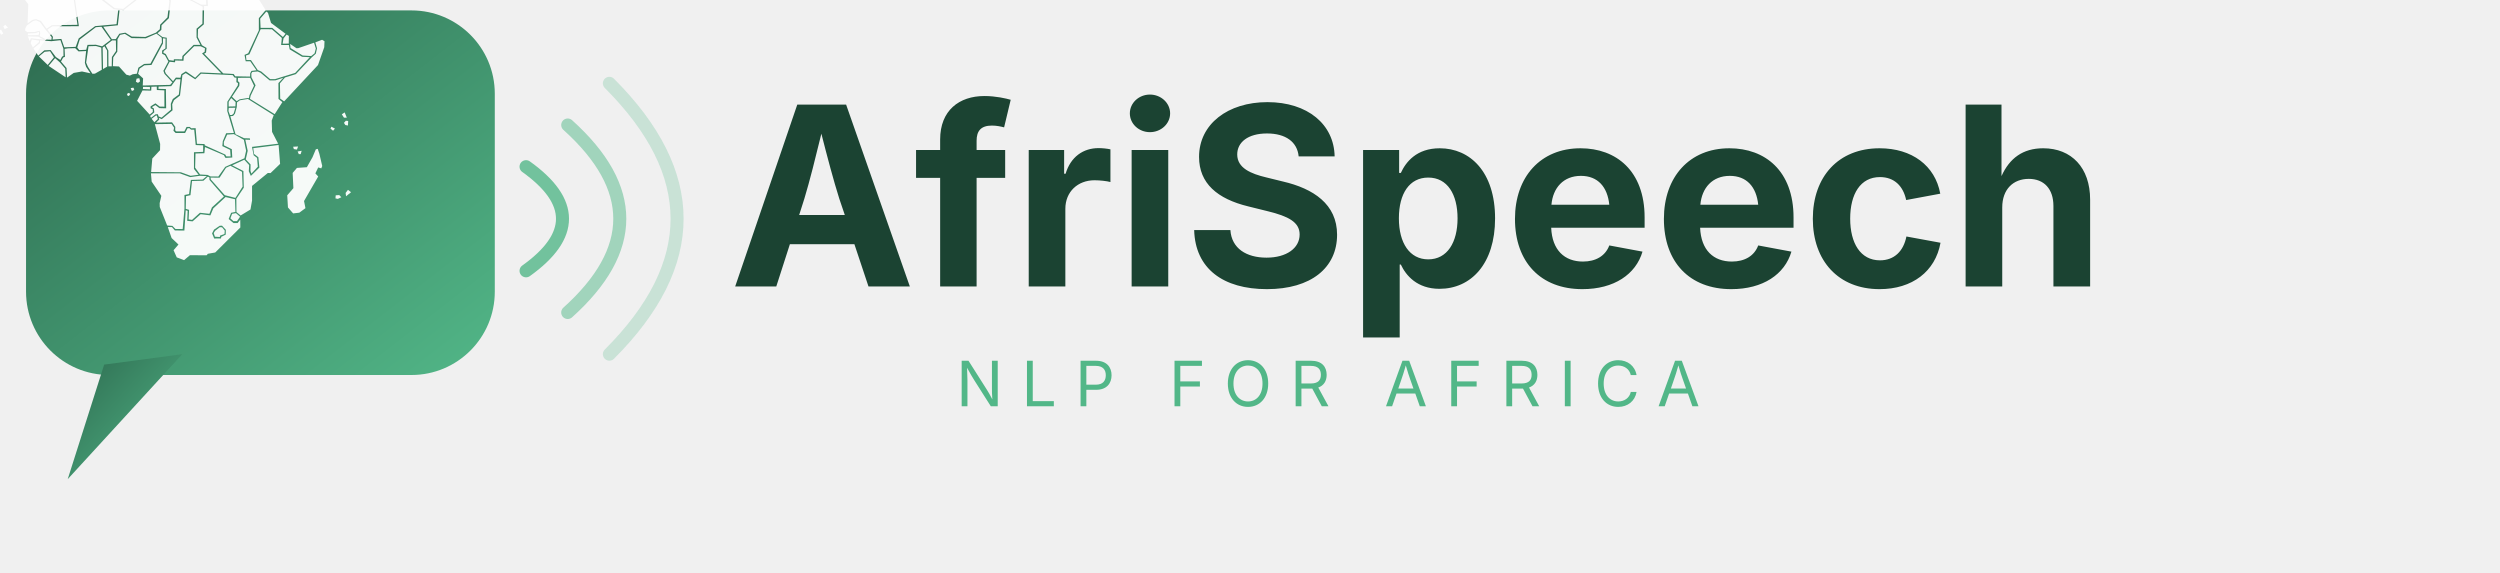
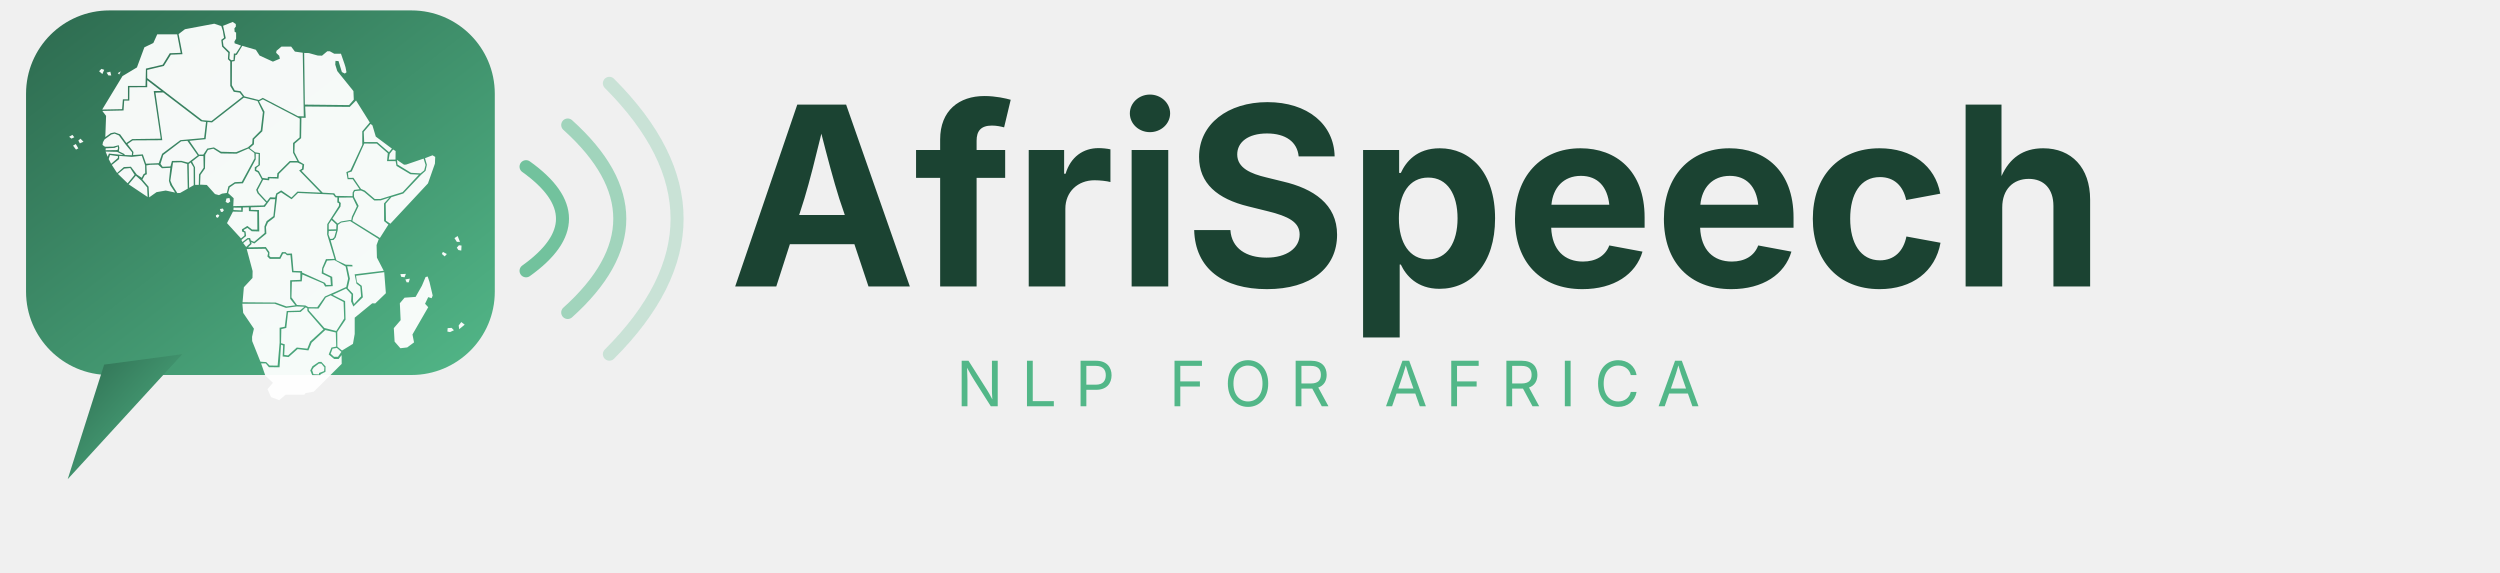
<svg xmlns="http://www.w3.org/2000/svg" viewBox="0 0 480 110">
  <defs>
    <linearGradient id="g" x1="0%" y1="0%" x2="100%" y2="100%">
      <stop offset="0%" stop-color="#2D6A4F" />
      <stop offset="100%" stop-color="#52B788" />
    </linearGradient>
  </defs>
  <g transform="translate(5,2)">
    <rect x="0" y="0" width="90" height="70" rx="16" fill="url(#g)" />
    <polygon points="15,68 8,90 30,66" fill="url(#g)" />
-     <path d="M214.362,246.258l-1.687-0.567l-7.03,1.321l-1.532,1.163l0.936,4.833l-2.794,0.113l-1.681,2.704    l-4.003,0.961l0.012,1.968l13.185,10.084l2.249,0.192l7.497-5.861l-0.75-0.945l-1.409-0.189l-0.843-1.417v-5.86l-0.563-0.567    l0.095-1.513l-1.499-1.512l-0.186-1.607l0.655-0.472l-0.282-1.702L214.362,246.258L214.362,246.258z M203.769,248.241h-4.782l-0.934,2.079l-2.158,1.041l-1.779,4.82l-3.469,2.079l-4.873,8.031l4.781-0.095    l0.188-2.361h1.216v-3.215h4.218l0.095-4.157l4.033-0.944l1.689-2.742l2.624-0.096L203.769,248.241L203.769,248.241z M185.807,266.623l0.903,1.179l-0.187,5.103l1.313-0.943l0.935-0.191l1.312,0.473l1.499,2.08    l1.408-0.943l6.843-0.097l-1.69-11.435l1.814-0.009l-3.378-2.588l0.003,1.681l-4.276,0.005l-0.021,3.21l-1.23-0.005l-0.156,2.369    L185.807,266.623L185.807,266.623z M187.968,272.28l-1.631,1.185l-0.373,0.662l-0.115,0.663l0.6,0.431l2.003-0.029l1.288-0.348l0.146,0.634    l-0.116,0.836l1.229,0.605l0.257,0.29l1.631,0.058l0.057-0.721l-1.49-1.79l-1.66-2.249l-1.031-0.431L187.968,272.28    L187.968,272.28z M186.631,275.601l-0.055,0.46l2.866-0.042l0.145-0.425l-0.061-0.432l-0.825,0.334L186.631,275.601    L186.631,275.601z M186.589,276.38l0.514,1.247l0.286-0.77l3.482,0.364l-1.508-0.774L186.589,276.38L186.589,276.38z M187.338,278.166l0.58,1.146l1.627-1.401l0.017-0.43l-1.917-0.278L187.338,278.166L187.338,278.166z M188.092,279.577l1.259,1.938l1.639-1.423l1.681-0.076l1.399,1.859l1.188,0.783l0.448-0.87l0.397-0.223    l-0.029-1.914l-0.791-2.269l-2.426,0.269l-3.001-0.24l-0.017,0.771L188.092,279.577L188.092,279.577z M189.546,281.727l2.339,2.263l1.668-2.027l-1.043-1.636l-1.438,0.146L189.546,281.727    L189.546,281.727z M192.128,284.237l4.545,3.04l-0.107-2.303l-1.375-1.619l-1.34-1.188L192.128,284.237L192.128,284.237z M197.055,287.367l1.771-1.253l2.203-0.386l2.248,0.484l-1.147-1.736l-0.335-1.06l0.335-3.136l-2.008,0.095    l-0.91-0.87l-1.913,0.052l-0.91,0.143l0.096,2.121l-0.481,0.196l-0.575,1.06l1.483,1.736L197.055,287.367L197.055,287.367z M191.835,274.566l1.274-0.874l7.087-0.042l-1.64-11.407l1.872-0.054l9.054,6.913l1.217,0.174l-0.459,3.843    l-5.692,0.517l-4.393,3.281l-0.799,2.244l-3.051,0.128l-0.778-2.24l-2.339,0.165l0.09-0.733L191.835,274.566L191.835,274.566z M204.722,273.92l1.506-0.12l2.472,3.496l-2.293,1.731l-1.66-0.428l-2.231,0.029l-0.36,1.31l-1.872,0.091    l-0.514-0.701l0.663-2.128L204.722,273.92L204.722,273.92z M208.986,277.118l1.056-0.025l0.953-1.43l1.597-0.285l1.701,1.038l3.631,0.104l2.808-1.143l1.055-0.908    l0.079-1.193l1.958-1.976l0.518-4.362l-1.288-2.7l-3.296-0.804l-7.625,5.948l-1.08-0.104l-0.464,4.129l-3.891,0.39    L208.986,277.118L208.986,277.118z M202.135,283.35l0.463,1.09l1.208,1.897l0.671-0.025l1.83-1.039l-0.129-5.919l-1.416-0.414l-1.982,0.054    L202.135,283.35L202.135,283.35z M206.638,285.09l1.109-0.65l-0.025-4.287l-0.721-1.168l-0.463,0.39L206.638,285.09L206.638,285.09z M208.082,284.362h0.877l0.05-2.493l1.11-1.612l-0.049-2.804l-1.006-0.024l-1.726,1.35l0.719,1.375    L208.082,284.362L208.082,284.362z M209.267,284.312l1.622,0.079l1.959,2.183l0.952,0.259l0.745-0.363l1.135-0.158l0.384-1.582l1.545-1.014    l1.672-0.08l3.063-5.638l-0.049-1.271l-1.416-1.09l-2.832,1.247l-3.787-0.053l-1.805-1.144l-1.288,0.286l-0.67,1.168l-0.05,3.297    l-1.081,1.533L209.267,284.312L209.267,284.312z M214.79,246.192l2.289-0.923l0.753,0.489l0.028,0.596l-0.351,0.459l0.053,0.816l0.353,0.191v1.464    l-0.406,0.68l0.053,0.435l1.535,0.543l-1.237,1.925l-0.485-0.028l-0.082,1.549l-0.538,0.083l-0.459-0.406l0.107-1.574    l-1.506-1.466l-0.191-1.275l0.728-0.572L214.79,246.192L214.79,246.192z M216.918,254.764l0.645-0.107l0.191-1.491h0.323l1.319-2.17l3.258,0.948l0.891,1.384l3.204,1.466    l1.667-0.705l-0.161-0.704l-0.728-0.704l0.081-0.489l1.185-1.002h2.343l0.892,1.192l1.883,0.274l0.244,15.278l-1.399-0.054    l-8.452-4.398l-0.916,0.519l-3.474-0.871l-0.942-1.246l-1.376-0.192l-0.7-1.246L216.918,254.764L216.918,254.764z M234.253,252.706l1.106,0.029l2.154,0.596l1.021,0.029l1.265-1.06h0.595l1.076,0.596h1.362l0.243-0.017    l0.86,2.477l0.244,0.798l0.229,1.197l-0.406,0.297l-0.699-0.351l-0.808-2.635l-0.727-0.054l-0.055,0.895l0.483,1.548l3.878,4.805    l0.084,2.063l-1.13,1.304l-10.613-0.12L234.253,252.706L234.253,252.706z M222.191,274.632l0.054-1.222l1.963-1.909l0.525-4.688l-1.309-2.501l0.916-0.468l8.859,4.618l-0.054,4.531    l-1.562,1.33v2.336l1.021,1.979h-1.804l-2.988,2.958l-0.079,0.895l-2.206-0.029l-0.028,0.404l-1.26-0.165l-0.861-1.628    l-0.646-0.318l0.083-0.498l0.812-0.622v-2.907l-1.123-0.174l-1.353-1.006L222.191,274.632L222.191,274.632L222.191,274.632z M233.517,273.155l0.074-4.901l1.02,0.029l-0.117-2.721l10.681,0.095l1.526-1.541l3.297,5.272l-1.806,2.129    v3.251l-2.839,6.109l-0.977,0.431l0.31,1.702h1.217l1.652,2.399l-1.325,0.169l-0.34,0.616l-0.033,0.892l-3.974-0.072l-0.405-0.617    l-2.778-0.157l-5.099-5.251l0.509-0.307l0.135-1.233l-1.219-0.721l-1.115-2.2l0.063-2.046L233.517,273.155L233.517,273.155z M215.994,286.346l1.333,1.225l-0.095,1.897l7.31-0.169l0.596-0.671l-2.095-2.259l-0.31-0.815    l1.333-2.497l-0.906-1.656l-0.762-0.411v-0.84l0.882-0.576l0.049-2.618l-0.698-0.078l-0.013,1.375l-3.073,5.737l-1.878,0.094    l-1.288,0.886L215.994,286.346L215.994,286.346z M248.653,274.094l-0.104-2.439l1.639-1.914l0.442,0.339l0.809,2.702l3.872,2.886l-0.702,0.867    l-2.837-2.44H248.653L248.653,274.094z M254.766,276.927l-0.233,1.392l1.638-0.026l0.026-2.046l-0.603-0.368L254.766,276.927L254.766,276.927z M245.663,281.159l3.014-6.709l2.992,0.017l2.655,2.306l-0.188,1.902h2.061l0.21,1.143l3.327,1.993    l2.054,0.103l-3.905,4.196l-5.358,1.652h-1.33l-2.368-2.021l-0.936-0.394l-1.814-2.671l-1.194,0.016l-0.14-1.225L245.663,281.159    L245.663,281.159z M256.529,278.376l1.69,1.151l0.499-0.025l4.195-1.441l0.475,1.538l-0.333,1.294l-0.907,0.722    l-2.266-0.146l-3.239-1.991L256.529,278.376L256.529,278.376z M263.25,277.967l1.808-0.696l0.643,0.386l-0.068,1.607l-1.671,4.754l-9.026,9.676l-1.049-0.722    l-0.072-4.083l1.359-1.561l2.881-0.891l4.229-4.464l1.103-0.987l0.312-1.44L263.25,277.967L263.25,277.967z M223.379,286.25l1.929,2.087l0.763-0.986l1.211,0.05l0.264-0.961l1.19-0.745l2.477,1.707    l1.428-1.417l5.544,0.244l-5.141-5.309l0.688-0.43l0.097-0.936l-1.168-0.551h-1.717l-2.76,2.737l-0.095,1.125l-2.189-0.07    l-0.07,0.481l-1.428-0.145l-1.288,2.448L223.379,286.25L223.379,286.25z M213.063,291.676l0.476-0.241l0.357,0.291l-0.357,0.55l-0.431-0.171L213.063,291.676L213.063,291.676z M214.019,290.162l0.716-0.118l0.24,0.456l-0.356,0.385l-0.356-0.049L214.019,290.162L214.019,290.162z M215.589,287.641l-0.191,0.817l0.572,0.31l0.545-0.41l-0.19-0.841L215.589,287.641L215.589,287.641z M219.542,289.803l-0.05,1.032l-2.334-0.051l-1.429,2.764l3.358,3.675l0.832-0.696l-0.025-0.722    l-0.572-0.264v-0.505l1.288-0.817l1.142,0.867l1.263,0.023l-0.023-4.344l-2.001-0.096l-0.025-0.912L219.542,289.803    L219.542,289.803z M217.305,289.828l-0.023,0.575l1.879,0.096l-0.024-0.65L217.305,289.828L217.305,289.828z M221.45,289.758l-0.025,0.602l1.979,0.048l0.071,5.141l-1.809-0.048l-1.048-0.818l-0.812,0.457    l-0.035,0.229l0.417,0.201l0.12,1.057l-1.118,0.961l0.24,0.503l1.239-0.959h0.597l0.188,0.575l0.787,0.336l2.525-2.136    l-0.05-1.563l0.526-1.271l1.62-1.201l0.432-4.063l-1.148,0.004l-1.334,1.827L221.45,289.758L221.45,289.758z M219.609,298.337l0.72,0.934l0.932-0.881l-0.273-0.915l-0.233-0.016L219.609,298.337L219.609,298.337z M220.779,299.363l4.27-0.076l0.863,1.231l-0.032,0.906l0.319,0.291h2.117l0.609-1.197h0.866l0.352,0.355    l1.188-0.032l0.353,4.175l2.052,0.066v0.322l5.519,2.49l0.259,0.484h1.153l-0.129-1.747l-2.086-1.003l0.129-1.325l0.897-2.104    l2.056-0.066l-1.767-5.857l0.032-2.489l2.792-4.366l0.032-0.613l-0.418-0.227l0.017-1.184l-0.508-0.047l-0.512-0.654l-8.426-0.381    l-1.545,1.504l-2.529-1.666l-0.89,0.547l-0.646,5.438l-1.599,1.235l-0.479,1.094l0.087,1.619l-2.881,2.357l-0.766-0.349    l0.104,0.451L220.779,299.363L220.779,299.363z M240.833,292.815l1.163,1.075l-0.05,1.145l-1.805,0.039v-1.268L240.833,292.815L240.833,292.815z M240.167,295.428l1.766-0.037l-0.458,1.549l-0.448,0.389h-0.546l-0.39-1.047L240.167,295.428    L240.167,295.428z M241.03,292.479l1.256,1.176l0.786-0.5l2.127-0.348l0.364,0.037l0.137-0.809l1.203-2.526l-1.013-2.103    l-3.272,0.021l-0.022,0.866l0.438,0.422l-0.066,0.865L241.03,292.479L241.03,292.479z M246.217,287.273l1.104,2.149l-1.322,2.771l-0.172,0.84l6.593,4.08l2.046-3.213l-1.034-0.842l-0.02-4.233    l1.293-1.417l-2.064,0.686l-1.562,0.021l-2.44-2.062l-0.771-0.332l-1.428,0.132l-0.253,0.422L246.217,287.273L246.217,287.273z M246.111,305.868l7.231-0.885l-1.628-3.146l-0.087-3.016l0.527-1.441l-6.88-4.325l-2.158,0.357    l-0.75,0.555l-0.063,1.264l-0.484,1.75l-0.508,0.604l-0.724,0.064l1.389,4.81l2.264,1.063l1.56,0.047L246.111,305.868    L246.111,305.868z M231.199,311.371l1.313,1.821l2.033,0.126l0.717,0.396l2.129,0.024l1.835-2.573l5.123-2.294l0.448-2.019    l-0.596-2.897l-2.674-1.523l-1.783,0.123l-0.894,1.974l0.027,0.898l2.102,1.022l0.127,2.225l-1.812,0.099l-0.445-0.751    l-5.027-2.145l-0.148,1.648l-2.375,0.075L231.199,311.371L231.199,311.371z M220.464,299.777l1.412,5.272l-0.032,1.666l-2.066,2.219l-0.312,3.607l7.949,0.07l2.584,0.937l2.133-0.276    l-1.242-1.558l0.002-4.449l2.444-0.103v-1.735l-1.982-0.083l-0.397-4.109l-0.836,0.012l-0.451-0.405l-0.494,0.024l-0.653,1.269    h-2.518l-0.584-0.59l0.174-0.831l-0.686-1.006L220.464,299.777L220.464,299.777z M244.698,309.175l1.289,1.346l-0.026,1.724l0.248,0.725l1.71-1.846l-0.198-2.35l-0.913-0.699l-0.816-4.121    l-1.413-0.051l0.643,2.971L244.698,309.175L244.698,309.175z M242.219,323.209l1.112,0.921l2.625-1.597l0.424-2.374v-3.918l4.208-3.446l0.722,0.024l2.549-2.448    l-0.396-5.044l-6.763,0.854l0.202,1.523l1.164,0.898l0.271,2.747l-2.276,2.225l-0.547-1.247l0.099-1.649l-1.312-1.424    l-3.222,1.499l2.997,1.524l0.102,4.444l-1.984,2.946L242.219,323.209L242.219,323.209z M235.385,314.518l3.713,4.194l2.849,0.726l1.909-2.993l-0.148-3.969l-3.098-1.6l-1.164,0.527    l-1.734,2.646l-2.4-0.023L235.385,314.518L235.385,314.518z M223.748,326.802l1.388,0.1l0.815,0.825l1.93,0.021l0.477-5.49v-3.596l1.236-0.247l0.472-3.77l3.146-0.1    l1.113-0.923l-1.884-0.075l-2.549,0.349l-2.749-1h-7.726l0.197,2.197l2.576,3.794l-0.446,1.946l0.024,1.022L223.748,326.802    L223.748,326.802z M228.7,322.359l0.888,0.272l-0.123,2.546l0.914,0.126l2.104-1.897l2.526,0.273l0.67-1.699l3.196-2.919    l-3.838-4.419l-0.049-0.726l-0.424-0.124l-1.163,1.073l-3.022,0.074l-0.42,3.769l-1.188,0.274L228.7,322.359L228.7,322.359z M242.095,323.505l-1.038,0.175l-0.448,1.221l0.794,0.726h0.964l0.817-1.173L242.095,323.505    L242.095,323.505z M236.522,328.223l1.263-0.974l0.596,0.026l0.721,0.897l-0.073,0.897l-1.213,0.449v0.348l-1.339-0.074    l-0.321-0.977L236.522,328.223L236.522,328.223z M239.315,319.212l-3.268,3.022l-0.779,1.867l-2.592-0.321l-2.156,1.917l-1.433-0.141l0.115-2.652    l-0.509-0.177l-0.355,5.422l-2.543-0.025l-0.764-0.902l-1.123-0.012l1.023,2.936l1.825,1.726l-1.304,1.52l0.844,1.905l1.955,0.744    l1.558-1.324l4.457,0.026l0.318-0.4l1.979-0.349l6.694-6.664l-0.023-2.1l-0.717,0.928h-1.073l-1.303-1.093l0.661-1.65l1.14-0.232    l-0.104-3.387L239.315,319.212L239.315,319.212z M237.749,326.873l0.623-0.026l1.016,1.103l-0.028,1.276l-1.188,0.6l-0.074,0.425    l-1.814,0.02l-0.567-1.368l0.52-1L237.749,326.873L237.749,326.873z M271.958,317.289l-0.627,0.824l0.123,0.891l1.324-1.079L271.958,317.289L271.958,317.289z M269.627,318.688l-0.941,0.063l-0.062,0.822l0.629,0.13l0.943-0.443L269.627,318.688L269.627,318.688z M263.385,306.491l-0.879,2.095l-1.512,2.669l-2.646,0.189l-1.136,1.334l0.19,4.066l-1.638,1.907    l0.19,3.237l1.386,1.587l1.639-0.191l1.639-1.208l-0.375-1.904l3.779-6.545l-0.758-0.825l0.758-1.587l0.82,0.253l0.252-0.634    l-0.758-3.238l-0.442-1.333L263.385,306.491L263.385,306.491z M257.338,305.793l0.19,0.632l0.82,0.131l0.312-0.827L257.338,305.793L257.338,305.793z M258.534,307.062l0.313,0.702h0.506l0.254-0.892L258.534,307.062L258.534,307.062z M267.546,300.453l-0.25,0.508l0.688,0.574l0.506-0.574L267.546,300.453L267.546,300.453z M271.078,296.641l-0.758,0.509l0.568,0.892h0.758L271.078,296.641L271.078,296.641z M271.391,298.866l-0.503,0.57l0.376,0.574l0.691,0.128l0.062-1.21L271.391,298.866L271.391,298.866z M190.245,257.125l-0.725,0.418l0.335,0.34L190.245,257.125L190.245,257.125z M187.727,257.202l-0.897,0.229l0.446,0.679h0.676L187.727,257.202L187.727,257.202z M185.592,256.525l-0.563,0.567l0.787,0.68l0.447-1.02L185.592,256.525L185.592,256.525z M178.629,272.371l-0.787,0.452l0.564,0.451l0.674-0.339L178.629,272.371L178.629,272.371z M180.562,273.281l-0.514,0.456l0.365,0.675l0.877-0.393L180.562,273.281L180.562,273.281z M179.44,274.561l-0.658,0.395l0.708,0.95l0.558-0.295L179.44,274.561L179.44,274.561z " fill="white" opacity="0.95" transform="translate(-134,-194) scale(0.72)" />
+     <path d="M214.362,246.258l-1.687-0.567l-7.03,1.321l-1.532,1.163l0.936,4.833l-2.794,0.113l-1.681,2.704    l-4.003,0.961l0.012,1.968l13.185,10.084l2.249,0.192l7.497-5.861l-0.75-0.945l-1.409-0.189l-0.843-1.417v-5.86l-0.563-0.567    l0.095-1.513l-1.499-1.512l-0.186-1.607l0.655-0.472l-0.282-1.702L214.362,246.258L214.362,246.258z M203.769,248.241h-4.782l-0.934,2.079l-2.158,1.041l-1.779,4.82l-3.469,2.079l-4.873,8.031l4.781-0.095    l0.188-2.361h1.216v-3.215h4.218l0.095-4.157l4.033-0.944l1.689-2.742l2.624-0.096L203.769,248.241L203.769,248.241z M185.807,266.623l0.903,1.179l-0.187,5.103l1.313-0.943l0.935-0.191l1.312,0.473l1.499,2.08    l1.408-0.943l6.843-0.097l-1.69-11.435l1.814-0.009l-3.378-2.588l0.003,1.681l-4.276,0.005l-0.021,3.21l-1.23-0.005l-0.156,2.369    L185.807,266.623L185.807,266.623z M187.968,272.28l-1.631,1.185l-0.373,0.662l-0.115,0.663l0.6,0.431l2.003-0.029l1.288-0.348l0.146,0.634    l-0.116,0.836l1.229,0.605l0.257,0.29l1.631,0.058l0.057-0.721l-1.49-1.79l-1.66-2.249l-1.031-0.431L187.968,272.28    L187.968,272.28z M186.631,275.601l-0.055,0.46l2.866-0.042l0.145-0.425l-0.061-0.432l-0.825,0.334L186.631,275.601    L186.631,275.601z M186.589,276.38l0.514,1.247l0.286-0.77l3.482,0.364l-1.508-0.774L186.589,276.38L186.589,276.38z M187.338,278.166l0.58,1.146l1.627-1.401l0.017-0.43l-1.917-0.278L187.338,278.166L187.338,278.166z M188.092,279.577l1.259,1.938l1.639-1.423l1.681-0.076l1.399,1.859l1.188,0.783l0.448-0.87l0.397-0.223    l-0.029-1.914l-0.791-2.269l-2.426,0.269l-3.001-0.24l-0.017,0.771L188.092,279.577L188.092,279.577z M189.546,281.727l2.339,2.263l1.668-2.027l-1.043-1.636l-1.438,0.146L189.546,281.727    L189.546,281.727z M192.128,284.237l4.545,3.04l-0.107-2.303l-1.375-1.619l-1.34-1.188L192.128,284.237L192.128,284.237z M197.055,287.367l1.771-1.253l2.203-0.386l2.248,0.484l-1.147-1.736l-0.335-1.06l0.335-3.136l-2.008,0.095    l-0.91-0.87l-1.913,0.052l-0.91,0.143l0.096,2.121l-0.481,0.196l-0.575,1.06l1.483,1.736L197.055,287.367L197.055,287.367z M191.835,274.566l1.274-0.874l7.087-0.042l-1.64-11.407l1.872-0.054l9.054,6.913l1.217,0.174l-0.459,3.843    l-5.692,0.517l-4.393,3.281l-0.799,2.244l-3.051,0.128l-0.778-2.24l-2.339,0.165l0.09-0.733L191.835,274.566L191.835,274.566z M204.722,273.92l1.506-0.12l2.472,3.496l-2.293,1.731l-1.66-0.428l-2.231,0.029l-0.36,1.31l-1.872,0.091    l-0.514-0.701l0.663-2.128L204.722,273.92L204.722,273.92z M208.986,277.118l1.056-0.025l0.953-1.43l1.597-0.285l1.701,1.038l3.631,0.104l2.808-1.143l1.055-0.908    l0.079-1.193l1.958-1.976l0.518-4.362l-1.288-2.7l-3.296-0.804l-7.625,5.948l-1.08-0.104l-0.464,4.129l-3.891,0.39    L208.986,277.118L208.986,277.118z M202.135,283.35l0.463,1.09l1.208,1.897l0.671-0.025l1.83-1.039l-0.129-5.919l-1.416-0.414l-1.982,0.054    L202.135,283.35L202.135,283.35z M206.638,285.09l1.109-0.65l-0.025-4.287l-0.721-1.168l-0.463,0.39L206.638,285.09L206.638,285.09z M208.082,284.362h0.877l0.05-2.493l1.11-1.612l-0.049-2.804l-1.006-0.024l-1.726,1.35l0.719,1.375    L208.082,284.362L208.082,284.362z M209.267,284.312l1.622,0.079l1.959,2.183l0.952,0.259l0.745-0.363l1.135-0.158l0.384-1.582l1.545-1.014    l1.672-0.08l3.063-5.638l-0.049-1.271l-1.416-1.09l-2.832,1.247l-3.787-0.053l-1.805-1.144l-1.288,0.286l-0.67,1.168l-0.05,3.297    l-1.081,1.533L209.267,284.312L209.267,284.312z M214.79,246.192l2.289-0.923l0.753,0.489l0.028,0.596l-0.351,0.459l0.053,0.816l0.353,0.191v1.464    l-0.406,0.68l0.053,0.435l1.535,0.543l-1.237,1.925l-0.485-0.028l-0.082,1.549l-0.538,0.083l-0.459-0.406l0.107-1.574    l-1.506-1.466l-0.191-1.275l0.728-0.572L214.79,246.192L214.79,246.192z M216.918,254.764l0.645-0.107l0.191-1.491h0.323l1.319-2.17l3.258,0.948l0.891,1.384l3.204,1.466    l1.667-0.705l-0.161-0.704l-0.728-0.704l0.081-0.489l1.185-1.002h2.343l0.892,1.192l1.883,0.274l0.244,15.278l-1.399-0.054    l-8.452-4.398l-0.916,0.519l-3.474-0.871l-0.942-1.246l-1.376-0.192l-0.7-1.246L216.918,254.764L216.918,254.764z M234.253,252.706l1.106,0.029l2.154,0.596l1.021,0.029l1.265-1.06h0.595l1.076,0.596h1.362l0.243-0.017    l0.86,2.477l0.244,0.798l0.229,1.197l-0.406,0.297l-0.699-0.351l-0.808-2.635l-0.727-0.054l-0.055,0.895l0.483,1.548l3.878,4.805    l0.084,2.063l-1.13,1.304l-10.613-0.12L234.253,252.706L234.253,252.706z M222.191,274.632l0.054-1.222l1.963-1.909l0.525-4.688l-1.309-2.501l0.916-0.468l8.859,4.618l-0.054,4.531    l-1.562,1.33v2.336l1.021,1.979h-1.804l-2.988,2.958l-0.079,0.895l-2.206-0.029l-0.028,0.404l-1.26-0.165l-0.861-1.628    l-0.646-0.318l0.083-0.498l0.812-0.622v-2.907l-1.123-0.174l-1.353-1.006L222.191,274.632L222.191,274.632L222.191,274.632z M233.517,273.155l0.074-4.901l1.02,0.029l-0.117-2.721l10.681,0.095l1.526-1.541l3.297,5.272l-1.806,2.129    v3.251l-2.839,6.109l-0.977,0.431l0.31,1.702h1.217l1.652,2.399l-1.325,0.169l-0.34,0.616l-0.033,0.892l-3.974-0.072l-0.405-0.617    l-2.778-0.157l-5.099-5.251l0.509-0.307l0.135-1.233l-1.219-0.721l-1.115-2.2l0.063-2.046L233.517,273.155L233.517,273.155z M215.994,286.346l1.333,1.225l-0.095,1.897l7.31-0.169l0.596-0.671l-2.095-2.259l-0.31-0.815    l1.333-2.497l-0.906-1.656l-0.762-0.411v-0.84l0.882-0.576l0.049-2.618l-0.698-0.078l-0.013,1.375l-3.073,5.737l-1.878,0.094    l-1.288,0.886L215.994,286.346L215.994,286.346z M248.653,274.094l-0.104-2.439l1.639-1.914l0.442,0.339l0.809,2.702l3.872,2.886l-0.702,0.867    l-2.837-2.44H248.653L248.653,274.094z M254.766,276.927l-0.233,1.392l1.638-0.026l0.026-2.046l-0.603-0.368L254.766,276.927L254.766,276.927z M245.663,281.159l3.014-6.709l2.992,0.017l2.655,2.306l-0.188,1.902h2.061l0.21,1.143l3.327,1.993    l2.054,0.103l-3.905,4.196l-5.358,1.652h-1.33l-2.368-2.021l-0.936-0.394l-1.814-2.671l-1.194,0.016l-0.14-1.225L245.663,281.159    L245.663,281.159z M256.529,278.376l1.69,1.151l0.499-0.025l4.195-1.441l0.475,1.538l-0.333,1.294l-0.907,0.722    l-2.266-0.146l-3.239-1.991L256.529,278.376L256.529,278.376z M263.25,277.967l1.808-0.696l0.643,0.386l-0.068,1.607l-1.671,4.754l-9.026,9.676l-1.049-0.722    l-0.072-4.083l1.359-1.561l2.881-0.891l4.229-4.464l1.103-0.987l0.312-1.44L263.25,277.967L263.25,277.967z M223.379,286.25l1.929,2.087l0.763-0.986l1.211,0.05l0.264-0.961l1.19-0.745l2.477,1.707    l1.428-1.417l5.544,0.244l-5.141-5.309l0.688-0.43l0.097-0.936l-1.168-0.551h-1.717l-2.76,2.737l-0.095,1.125l-2.189-0.07    l-0.07,0.481l-1.428-0.145l-1.288,2.448L223.379,286.25L223.379,286.25z M213.063,291.676l0.476-0.241l0.357,0.291l-0.357,0.55l-0.431-0.171L213.063,291.676L213.063,291.676z M214.019,290.162l0.716-0.118l0.24,0.456l-0.356,0.385l-0.356-0.049L214.019,290.162L214.019,290.162z M215.589,287.641l-0.191,0.817l0.572,0.31l0.545-0.41l-0.19-0.841L215.589,287.641L215.589,287.641z M219.542,289.803l-0.05,1.032l-2.334-0.051l-1.429,2.764l3.358,3.675l0.832-0.696l-0.025-0.722    l-0.572-0.264v-0.505l1.288-0.817l1.142,0.867l1.263,0.023l-0.023-4.344l-2.001-0.096l-0.025-0.912L219.542,289.803    L219.542,289.803z M217.305,289.828l-0.023,0.575l1.879,0.096l-0.024-0.65L217.305,289.828L217.305,289.828z M221.45,289.758l-0.025,0.602l1.979,0.048l0.071,5.141l-1.809-0.048l-1.048-0.818l-0.812,0.457    l-0.035,0.229l0.417,0.201l0.12,1.057l-1.118,0.961l0.24,0.503l1.239-0.959h0.597l0.188,0.575l0.787,0.336l2.525-2.136    l-0.05-1.563l0.526-1.271l1.62-1.201l0.432-4.063l-1.148,0.004l-1.334,1.827L221.45,289.758L221.45,289.758z M219.609,298.337l0.72,0.934l0.932-0.881l-0.273-0.915l-0.233-0.016L219.609,298.337L219.609,298.337z M220.779,299.363l4.27-0.076l0.863,1.231l-0.032,0.906l0.319,0.291h2.117l0.609-1.197h0.866l0.352,0.355    l1.188-0.032l0.353,4.175l2.052,0.066v0.322l5.519,2.49l0.259,0.484h1.153l-0.129-1.747l-2.086-1.003l0.129-1.325l0.897-2.104    l2.056-0.066l-1.767-5.857l0.032-2.489l2.792-4.366l0.032-0.613l-0.418-0.227l0.017-1.184l-0.508-0.047l-0.512-0.654l-8.426-0.381    l-1.545,1.504l-2.529-1.666l-0.89,0.547l-0.646,5.438l-1.599,1.235l-0.479,1.094l0.087,1.619l-2.881,2.357l-0.766-0.349    l0.104,0.451L220.779,299.363L220.779,299.363z M240.833,292.815l1.163,1.075l-0.05,1.145l-1.805,0.039v-1.268L240.833,292.815L240.833,292.815z M240.167,295.428l1.766-0.037l-0.458,1.549l-0.448,0.389h-0.546l-0.39-1.047L240.167,295.428    L240.167,295.428z M241.03,292.479l1.256,1.176l0.786-0.5l2.127-0.348l0.364,0.037l0.137-0.809l1.203-2.526l-1.013-2.103    l-3.272,0.021l-0.022,0.866l0.438,0.422l-0.066,0.865L241.03,292.479L241.03,292.479z M246.217,287.273l1.104,2.149l-1.322,2.771l-0.172,0.84l6.593,4.08l2.046-3.213l-1.034-0.842l-0.02-4.233    l1.293-1.417l-2.064,0.686l-1.562,0.021l-2.44-2.062l-0.771-0.332l-1.428,0.132l-0.253,0.422L246.217,287.273L246.217,287.273z M246.111,305.868l7.231-0.885l-1.628-3.146l-0.087-3.016l0.527-1.441l-6.88-4.325l-2.158,0.357    l-0.75,0.555l-0.063,1.264l-0.484,1.75l-0.508,0.604l-0.724,0.064l1.389,4.81l2.264,1.063l1.56,0.047L246.111,305.868    L246.111,305.868z M231.199,311.371l1.313,1.821l2.033,0.126l0.717,0.396l2.129,0.024l1.835-2.573l5.123-2.294l0.448-2.019    l-0.596-2.897l-2.674-1.523l-1.783,0.123l-0.894,1.974l0.027,0.898l2.102,1.022l0.127,2.225l-1.812,0.099l-0.445-0.751    l-5.027-2.145l-0.148,1.648l-2.375,0.075L231.199,311.371L231.199,311.371z M220.464,299.777l1.412,5.272l-0.032,1.666l-2.066,2.219l-0.312,3.607l7.949,0.07l2.584,0.937l2.133-0.276    l-1.242-1.558l0.002-4.449l2.444-0.103v-1.735l-1.982-0.083l-0.397-4.109l-0.836,0.012l-0.451-0.405l-0.494,0.024l-0.653,1.269    h-2.518l-0.584-0.59l0.174-0.831l-0.686-1.006L220.464,299.777L220.464,299.777z M244.698,309.175l1.289,1.346l-0.026,1.724l0.248,0.725l1.71-1.846l-0.198-2.35l-0.913-0.699l-0.816-4.121    l-1.413-0.051l0.643,2.971L244.698,309.175L244.698,309.175z M242.219,323.209l1.112,0.921l2.625-1.597l0.424-2.374v-3.918l4.208-3.446l0.722,0.024l2.549-2.448    l-0.396-5.044l-6.763,0.854l0.202,1.523l1.164,0.898l0.271,2.747l-2.276,2.225l-0.547-1.247l0.099-1.649l-1.312-1.424    l-3.222,1.499l2.997,1.524l0.102,4.444l-1.984,2.946L242.219,323.209L242.219,323.209z M235.385,314.518l3.713,4.194l2.849,0.726l1.909-2.993l-0.148-3.969l-3.098-1.6l-1.164,0.527    l-1.734,2.646l-2.4-0.023L235.385,314.518L235.385,314.518z M223.748,326.802l1.388,0.1l0.815,0.825l1.93,0.021l0.477-5.49v-3.596l1.236-0.247l0.472-3.77l3.146-0.1    l1.113-0.923l-1.884-0.075l-2.549,0.349l-2.749-1h-7.726l0.197,2.197l2.576,3.794l-0.446,1.946l0.024,1.022L223.748,326.802    L223.748,326.802z M228.7,322.359l0.888,0.272l-0.123,2.546l0.914,0.126l2.104-1.897l2.526,0.273l0.67-1.699l3.196-2.919    l-3.838-4.419l-0.049-0.726l-0.424-0.124l-1.163,1.073l-3.022,0.074l-0.42,3.769l-1.188,0.274L228.7,322.359L228.7,322.359z M242.095,323.505l-1.038,0.175l-0.448,1.221l0.794,0.726h0.964l0.817-1.173L242.095,323.505    L242.095,323.505z M236.522,328.223l1.263-0.974l0.596,0.026l0.721,0.897l-0.073,0.897l-1.213,0.449v0.348l-1.339-0.074    l-0.321-0.977L236.522,328.223L236.522,328.223z M239.315,319.212l-3.268,3.022l-0.779,1.867l-2.592-0.321l-2.156,1.917l-1.433-0.141l0.115-2.652    l-0.509-0.177l-0.355,5.422l-2.543-0.025l-0.764-0.902l-1.123-0.012l1.023,2.936l1.825,1.726l-1.304,1.52l0.844,1.905l1.955,0.744    l1.558-1.324l4.457,0.026l0.318-0.4l1.979-0.349l6.694-6.664l-0.023-2.1l-0.717,0.928h-1.073l-1.303-1.093l0.661-1.65l1.14-0.232    l-0.104-3.387L239.315,319.212L239.315,319.212z M237.749,326.873l0.623-0.026l1.016,1.103l-0.028,1.276l-1.188,0.6l-0.074,0.425    l-1.814,0.02l-0.567-1.368l0.52-1L237.749,326.873L237.749,326.873z M271.958,317.289l-0.627,0.824l0.123,0.891l1.324-1.079L271.958,317.289L271.958,317.289z M269.627,318.688l-0.941,0.063l-0.062,0.822l0.629,0.13l0.943-0.443L269.627,318.688L269.627,318.688z M263.385,306.491l-0.879,2.095l-1.512,2.669l-2.646,0.189l-1.136,1.334l0.19,4.066l-1.638,1.907    l0.19,3.237l1.386,1.587l1.639-0.191l1.639-1.208l-0.375-1.904l3.779-6.545l-0.758-0.825l0.758-1.587l0.82,0.253l0.252-0.634    l-0.758-3.238l-0.442-1.333L263.385,306.491L263.385,306.491z M257.338,305.793l0.19,0.632l0.82,0.131l0.312-0.827L257.338,305.793L257.338,305.793z M258.534,307.062l0.313,0.702h0.506l0.254-0.892L258.534,307.062L258.534,307.062z M267.546,300.453l-0.25,0.508l0.688,0.574l0.506-0.574L267.546,300.453L267.546,300.453z M271.078,296.641l-0.758,0.509l0.568,0.892h0.758L271.078,296.641L271.078,296.641z M271.391,298.866l-0.503,0.57l0.376,0.574l0.691,0.128l0.062-1.21L271.391,298.866L271.391,298.866z M190.245,257.125l-0.725,0.418l0.335,0.34L190.245,257.125L190.245,257.125z M187.727,257.202l-0.897,0.229l0.446,0.679h0.676L187.727,257.202L187.727,257.202z M185.592,256.525l-0.563,0.567l0.787,0.68l0.447-1.02L185.592,256.525L185.592,256.525z M178.629,272.371l-0.787,0.452l0.564,0.451l0.674-0.339L178.629,272.371L178.629,272.371z M180.562,273.281l-0.514,0.456l0.365,0.675l0.877-0.393L180.562,273.281L180.562,273.281z M179.44,274.561l-0.658,0.395l0.708,0.95l0.558-0.295L179.44,274.561L179.44,274.561z " fill="white" opacity="0.95" transform="translate(-134,-194) scale(0.8)" />
    <path d="M96 30 Q110 40 96 50" fill="none" stroke="#52B788" stroke-width="2.5" stroke-linecap="round" opacity="0.8" />
    <path d="M104 22 Q124 40 104 58" fill="none" stroke="#52B788" stroke-width="2.5" stroke-linecap="round" opacity="0.5" />
    <path d="M112 14 Q138 40 112 66" fill="none" stroke="#52B788" stroke-width="2.5" stroke-linecap="round" opacity="0.25" />
  </g>
  <text x="140" y="55" font-family="system-ui,-apple-system,'Segoe UI',sans-serif" font-weight="700" font-size="48" fill="#1B4332">AfriSpeech</text>
  <text x="255" y="78" font-family="system-ui,-apple-system,'Segoe UI',sans-serif" font-weight="400" font-size="12" fill="#52B788" letter-spacing="3.5" text-anchor="middle">NLP FOR AFRICA</text>
</svg>
